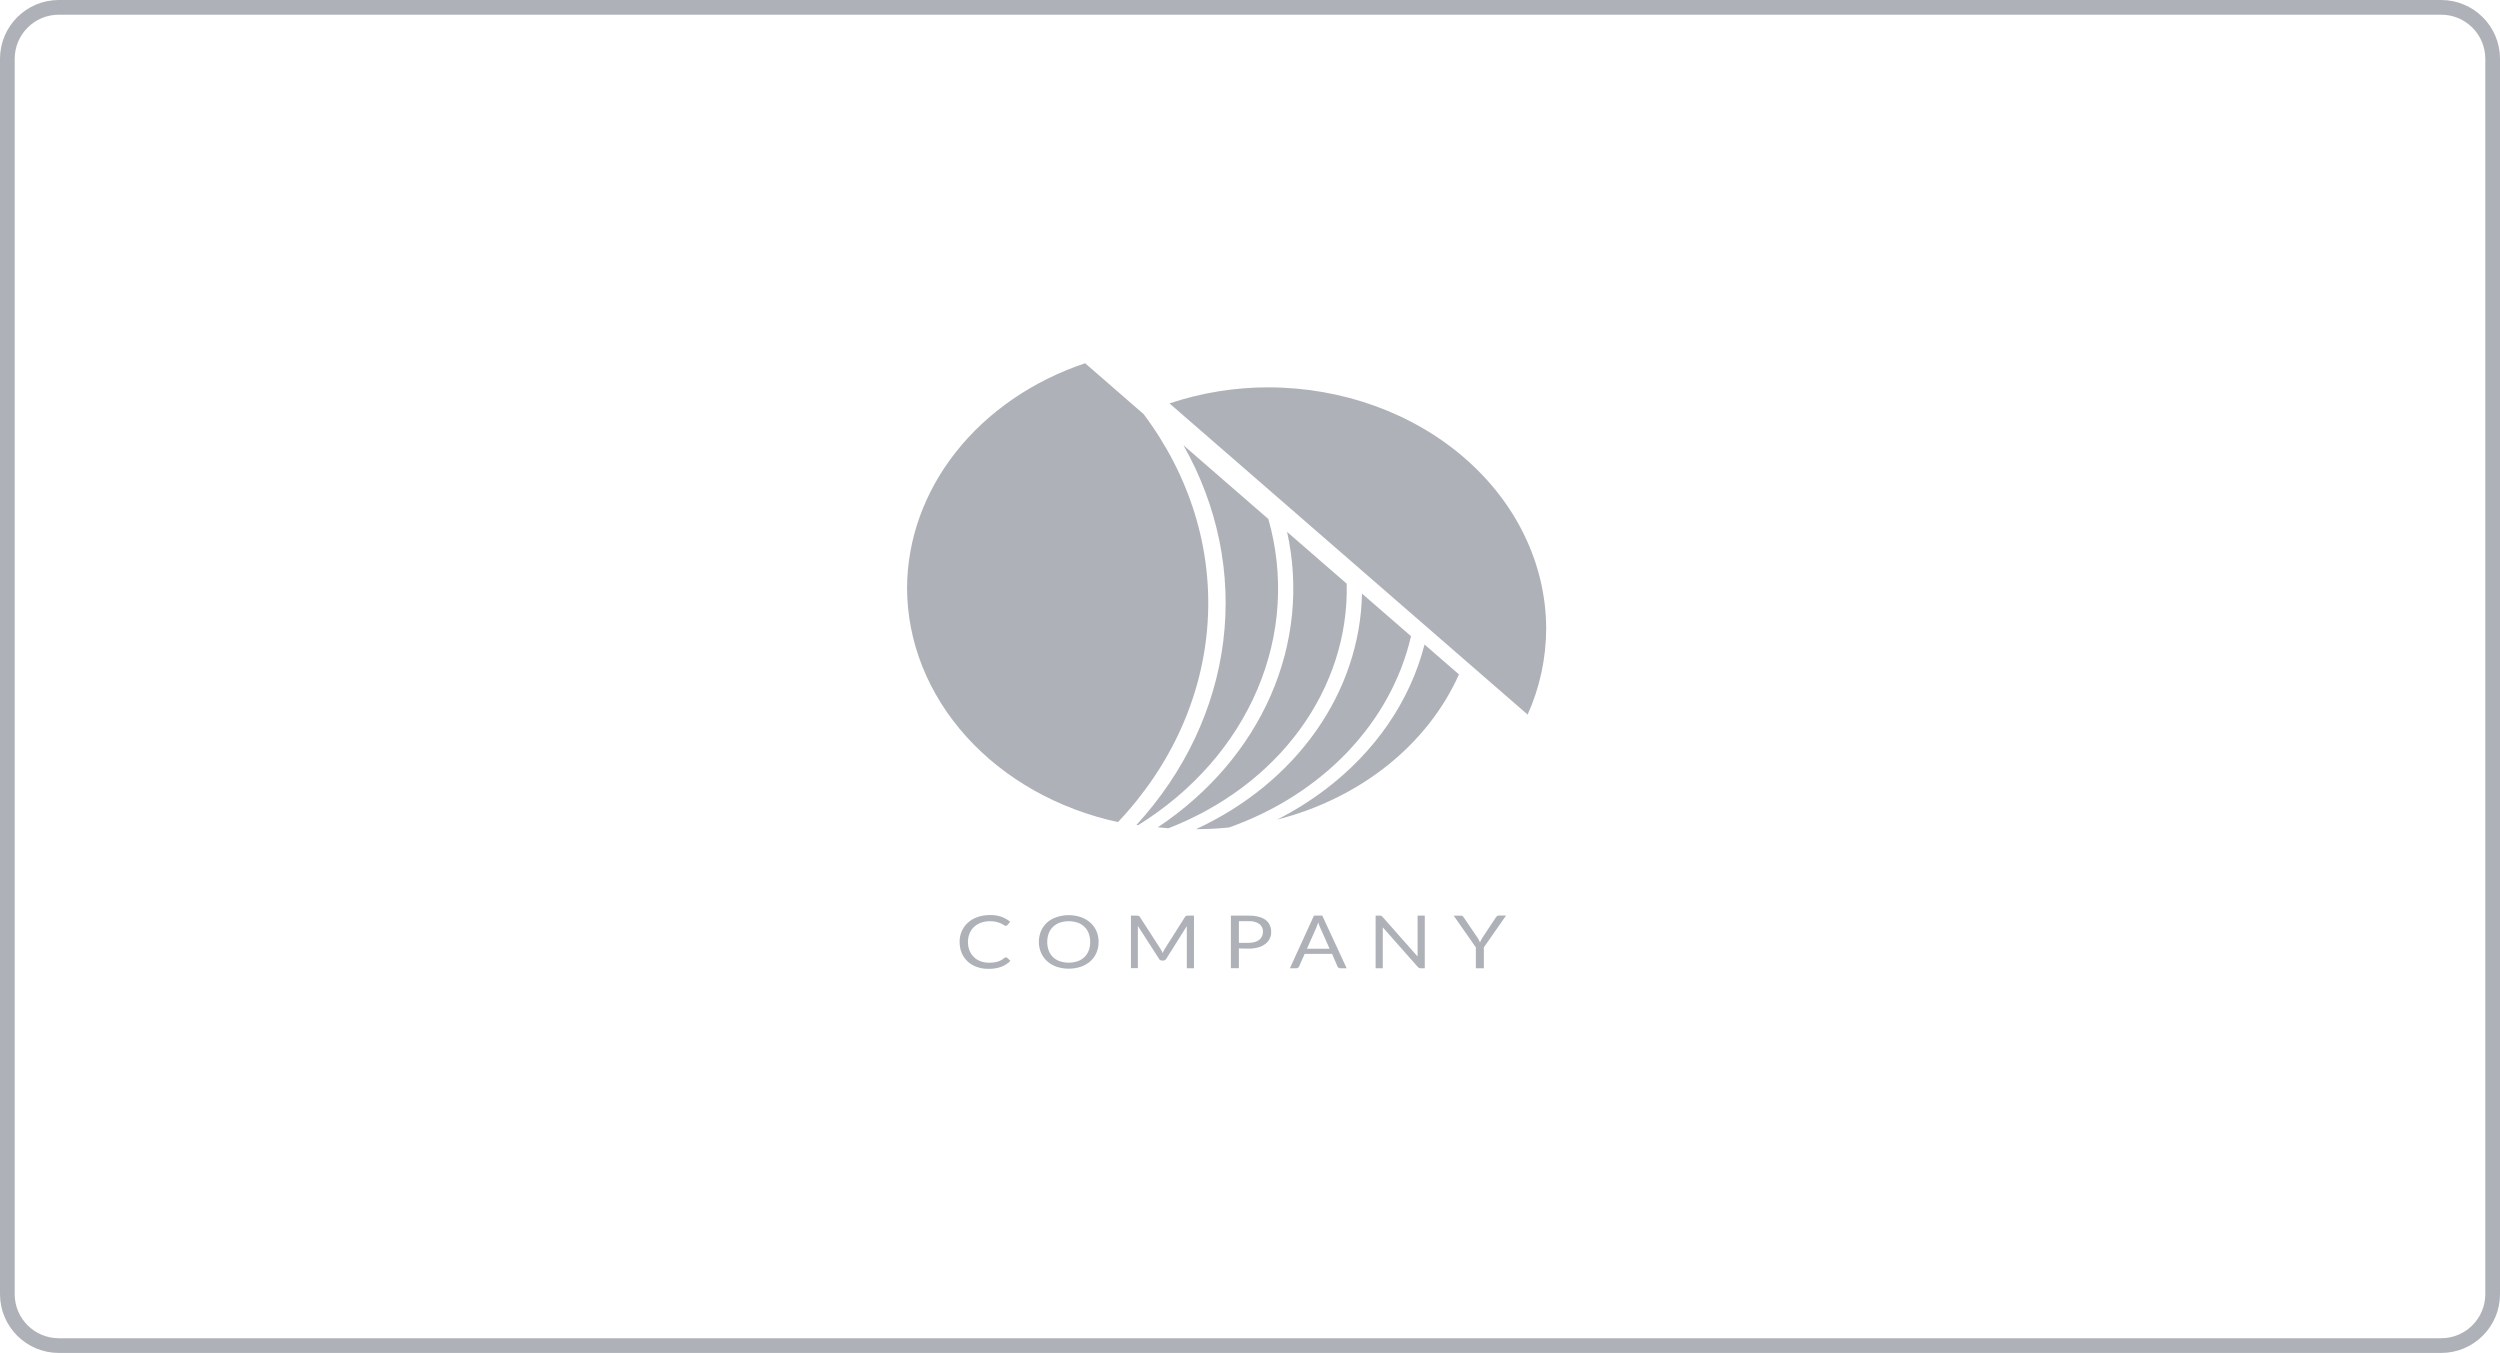
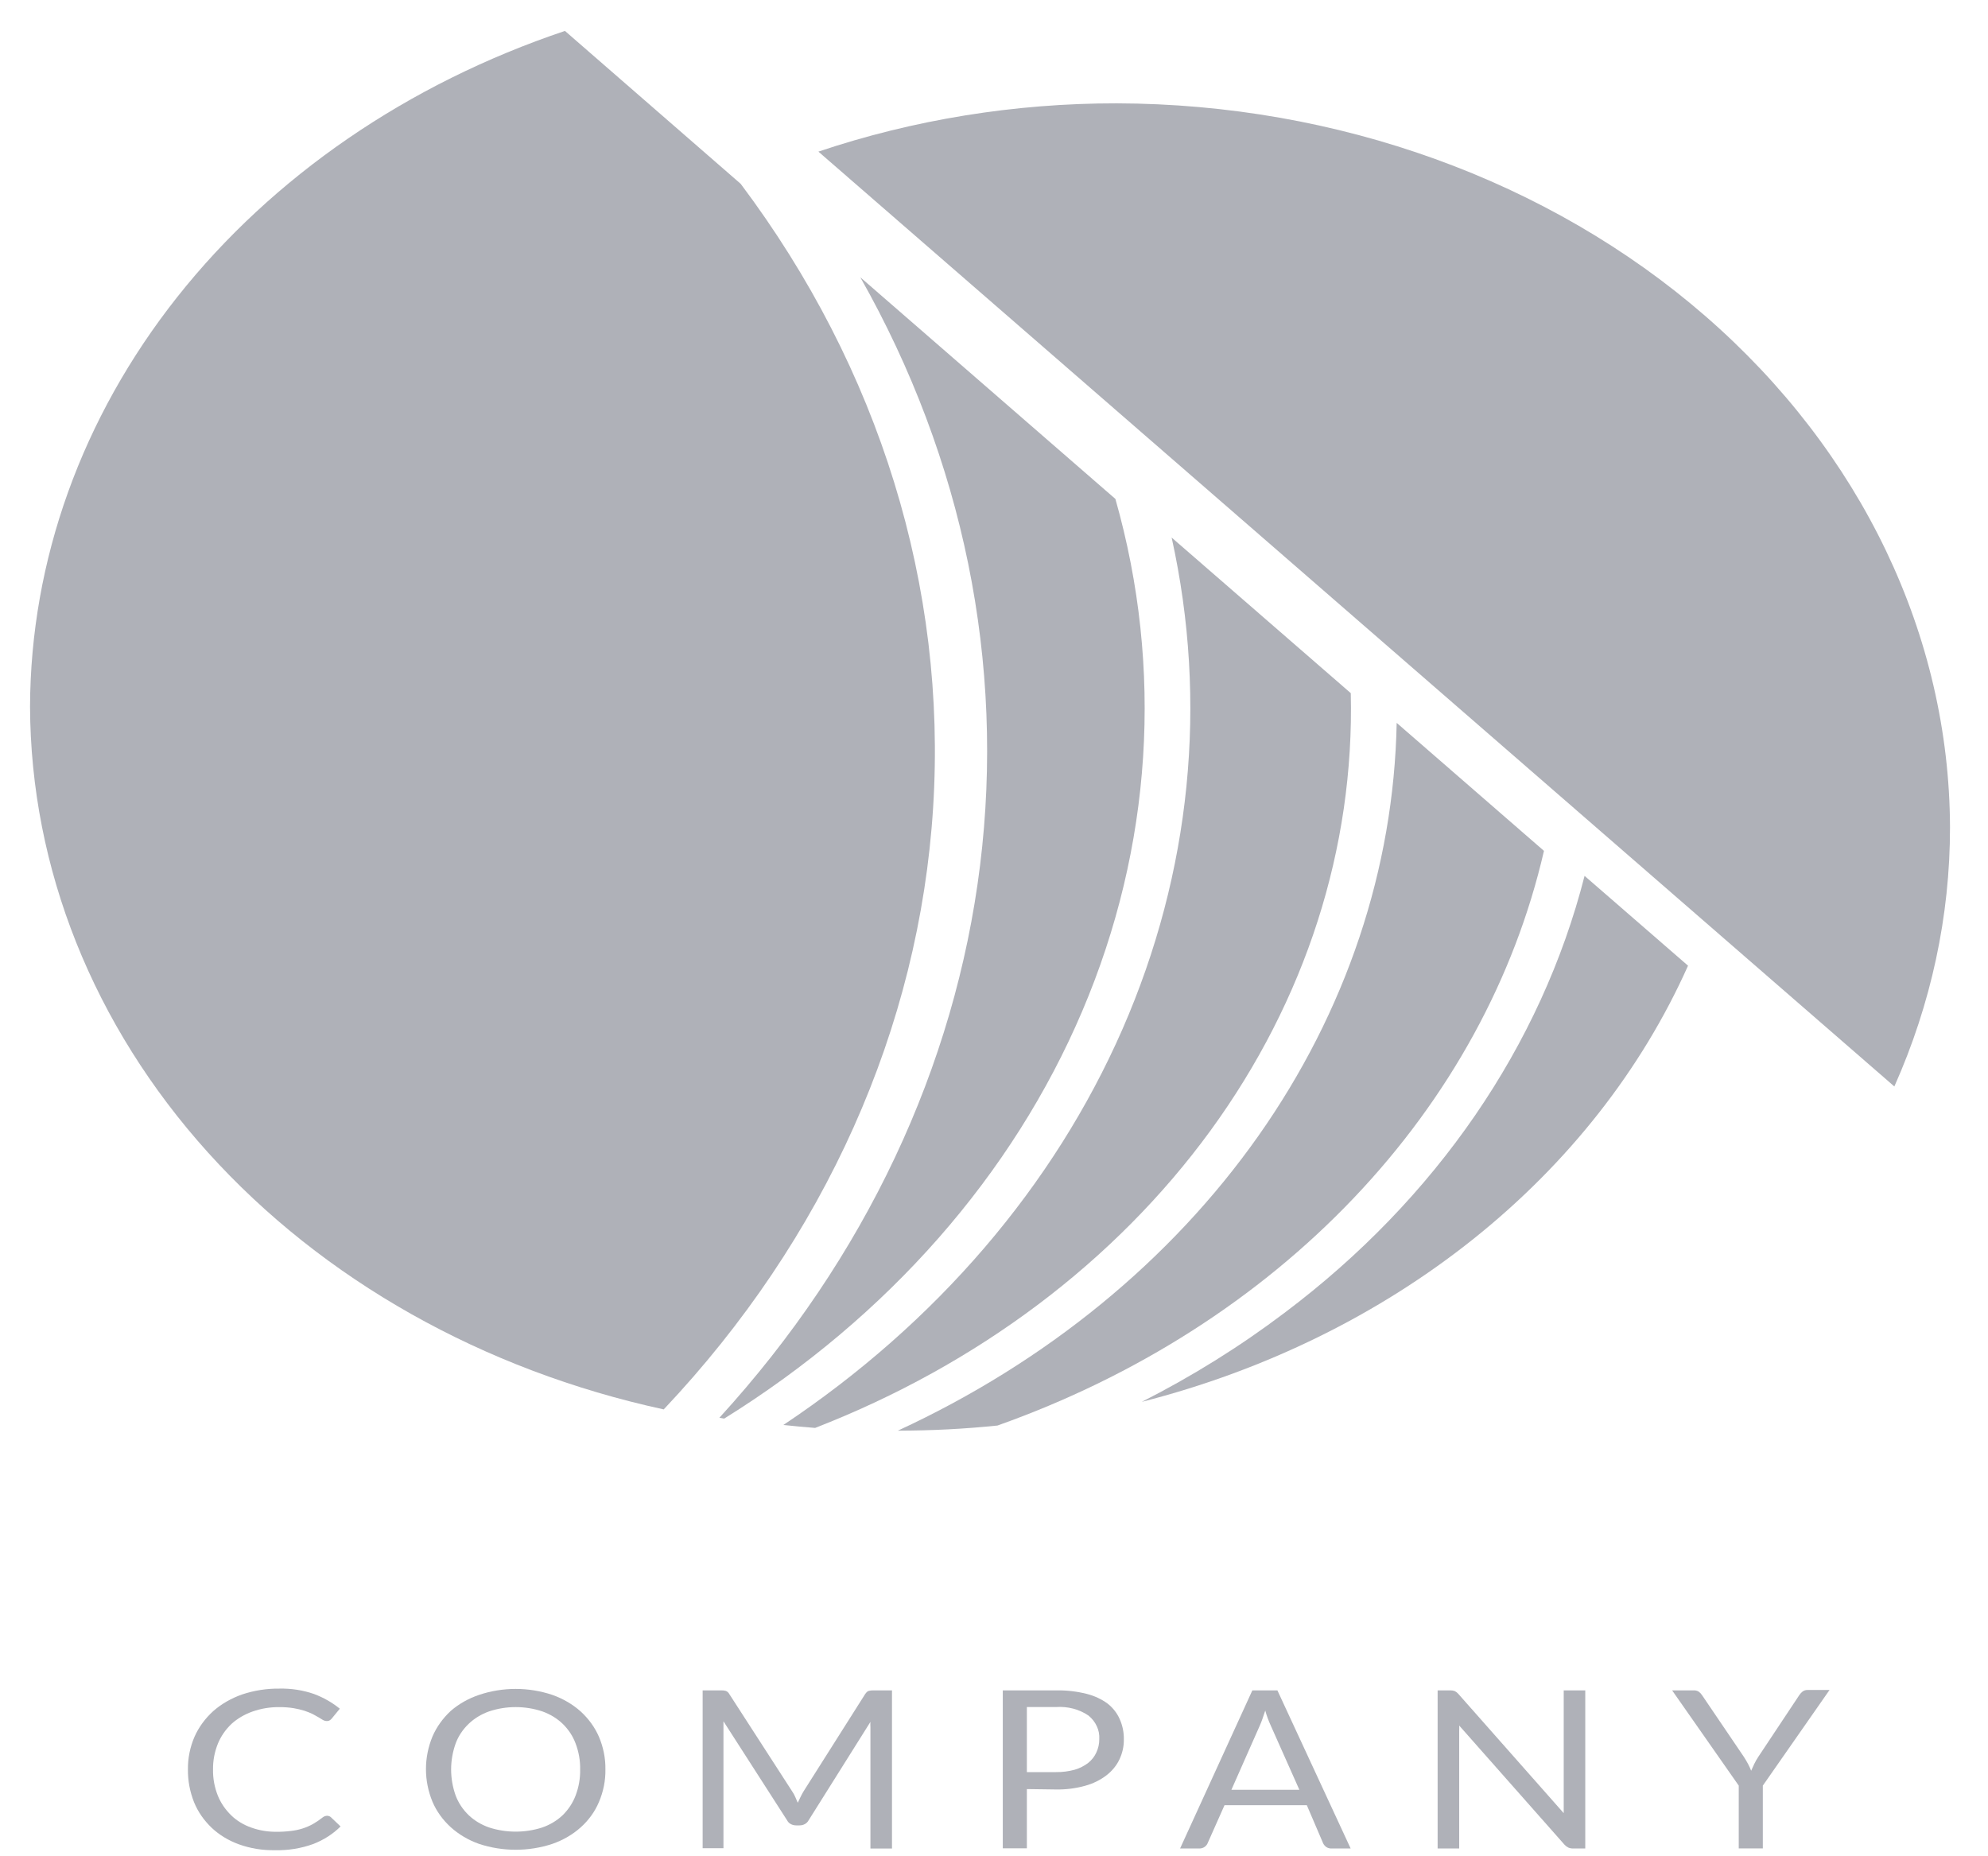
- <svg xmlns="http://www.w3.org/2000/svg" width="170" height="92" fill="none">
-   <rect x=".5" y=".5" width="169" height="91" rx="3.5" stroke="#AFB1B8" />
-   <path d="M68.406 65.101c.016 0 .032.004.046.01a.121.121 0 0 1 .039.024l.218.208c-.17.169-.379.304-.614.396a2.39 2.39 0 0 1-.87.142c-.28.005-.558-.04-.817-.133a1.794 1.794 0 0 1-.617-.374 1.674 1.674 0 0 1-.397-.578 1.926 1.926 0 0 1-.14-.742 1.724 1.724 0 0 1 .573-1.322c.186-.163.409-.291.654-.377.269-.09.555-.135.843-.132a2.27 2.27 0 0 1 .782.12c.216.082.415.195.587.335l-.183.222a.178.178 0 0 1-.047.04.125.125 0 0 1-.073.017.178.178 0 0 1-.08-.023l-.097-.06-.137-.076a1.548 1.548 0 0 0-.43-.132 1.891 1.891 0 0 0-.325-.024 1.76 1.76 0 0 0-.605.1 1.39 1.39 0 0 0-.475.28c-.136.128-.24.28-.308.445a1.5 1.5 0 0 0-.112.587 1.53 1.53 0 0 0 .112.597c.067.164.17.314.303.443.125.12.28.215.453.275.178.064.369.097.561.095.112.001.223-.005.333-.019a1.316 1.316 0 0 0 .72-.306.171.171 0 0 1 .103-.038ZM74.704 64.054a1.81 1.81 0 0 1-.147.737 1.594 1.594 0 0 1-.41.572 1.889 1.889 0 0 1-.645.375 2.655 2.655 0 0 1-1.658 0 1.91 1.91 0 0 1-.64-.376 1.678 1.678 0 0 1-.415-.578 1.922 1.922 0 0 1 0-1.476c.093-.216.234-.413.415-.58.182-.159.4-.282.64-.363a2.61 2.61 0 0 1 1.658 0c.242.085.461.213.643.376.18.165.32.36.412.571.101.238.151.489.147.742Zm-.572 0a1.566 1.566 0 0 0-.104-.593 1.22 1.22 0 0 0-.752-.722 1.918 1.918 0 0 0-1.205 0 1.295 1.295 0 0 0-.461.28 1.191 1.191 0 0 0-.295.443 1.737 1.737 0 0 0 0 1.184 1.209 1.209 0 0 0 .756.72c.388.127.816.127 1.205 0 .175-.061.332-.156.46-.277.131-.129.23-.28.292-.443.073-.19.108-.391.104-.592ZM79.001 64.675l.057.132c.022-.047.041-.09.063-.132a1.23 1.23 0 0 1 .071-.13l1.393-2.201c.028-.038.052-.062.08-.069a.373.373 0 0 1 .114-.012h.412v3.58h-.488V63.1a.938.938 0 0 1 0-.124L79.3 65.208a.203.203 0 0 1-.082.081.246.246 0 0 1-.12.03h-.079a.243.243 0 0 1-.12-.03.2.2 0 0 1-.081-.081l-1.443-2.246V65.835h-.471v-3.572h.411a.373.373 0 0 1 .115.012c.034.015.06.039.076.069l1.423 2.203a.76.76 0 0 1 .071.128ZM84.244 64.497v1.34H83.7v-3.574h1.216c.23-.004.458.023.679.078.176.044.34.12.48.223a.922.922 0 0 1 .272.35c.065.146.096.302.093.458a.993.993 0 0 1-.395.815c-.14.107-.305.188-.483.236a2.3 2.3 0 0 1-.657.083l-.66-.01Zm0-.384h.66c.143.002.286-.017.423-.054a.924.924 0 0 0 .305-.154.686.686 0 0 0 .25-.538.605.605 0 0 0-.054-.291.69.69 0 0 0-.19-.244 1.172 1.172 0 0 0-.734-.192h-.66v1.473ZM91.573 65.842h-.43a.205.205 0 0 1-.12-.033.222.222 0 0 1-.072-.083l-.37-.864h-1.863l-.384.864a.205.205 0 0 1-.19.116h-.432l1.636-3.58h.567l1.658 3.58Zm-2.7-1.329h1.538l-.648-1.457c-.05-.11-.09-.222-.123-.336l-.063.187c-.019.057-.04.11-.06.152l-.643 1.454ZM93.929 62.28c.032.015.06.037.081.063l2.386 2.699v-2.779h.488v3.58h-.272a.265.265 0 0 1-.112-.022.299.299 0 0 1-.088-.066l-2.382-2.696a.974.974 0 0 1 0 .123v2.66h-.488v-3.58h.289c.033 0 .067.006.098.017ZM100.903 64.419v1.421h-.545V64.42l-1.508-2.156h.488a.197.197 0 0 1 .117.03c.03.024.055.051.074.081l.943 1.391c.038.06.071.114.098.166.028.052.049.102.069.151l.07-.154c.027-.056.058-.11.093-.163l.93-1.4a.35.35 0 0 1 .071-.076.181.181 0 0 1 .117-.035h.493l-1.51 2.165ZM78.731 56.256c.238.026.478.047.72.066 3.679-1.43 6.791-3.77 8.948-6.728 2.156-2.958 3.261-6.403 3.177-9.904l-4.054-3.522c.824 3.727.438 7.58-1.114 11.128-1.553 3.548-4.21 6.65-7.677 8.96Z" fill="#AFB1B8" />
-   <path d="m77.284 56.092.109.02c3.704-2.303 6.528-5.517 8.106-9.228 1.579-3.711 1.84-7.749.75-11.59l-5.775-5.017c2.335 4.124 3.275 8.74 2.71 13.31-.564 4.57-2.61 8.906-5.9 12.505ZM96.868 43.827c-.981 3.846-3.364 7.315-6.794 9.892a21.629 21.629 0 0 1-3.229 2.013c2.794-.713 5.361-1.974 7.505-3.686s3.807-3.829 4.86-6.187l-2.342-2.032Z" fill="#AFB1B8" />
-   <path d="m95.949 43.26-3.334-2.897c-.064 3.303-1.145 6.531-3.13 9.348-1.986 2.818-4.804 5.122-8.16 6.673h.016c.748 0 1.495-.04 2.238-.116 3.137-1.113 5.909-2.883 8.067-5.153 2.159-2.27 3.637-4.968 4.303-7.855ZM77.766 28.16l-3.978-3.46c-3.556 1.194-6.614 3.293-8.775 6.022-2.16 2.73-3.322 5.962-3.333 9.274.013 3.66 1.431 7.212 4.03 10.093 2.597 2.88 6.227 4.927 10.314 5.814 3.648-3.862 5.784-8.634 6.098-13.623.313-4.99-1.213-9.935-4.356-14.12ZM105.14 42.727c-.014-4.342-2.006-8.503-5.54-11.574-3.534-3.07-8.324-4.801-13.322-4.813a21.18 21.18 0 0 0-6.753 1.091l24.355 21.162a14.358 14.358 0 0 0 1.26-5.866Z" fill="#AFB1B8" />
+ <svg xmlns="http://www.w3.org/2000/svg" width="45" height="42" viewBox="0 0 45 42" fill="none">
+   <path d="M7.406 41.101C7.422 41.102 7.438 41.105 7.452 41.111C7.467 41.116 7.48 41.124 7.491 41.135L7.709 41.343C7.54 41.512 7.33 41.647 7.095 41.739C6.82 41.839 6.524 41.888 6.226 41.881C5.945 41.886 5.667 41.841 5.408 41.748C5.174 41.663 4.964 41.536 4.792 41.374C4.616 41.206 4.48 41.01 4.393 40.796C4.298 40.557 4.251 40.306 4.254 40.054C4.251 39.8 4.301 39.548 4.404 39.31C4.5 39.095 4.643 38.899 4.827 38.732C5.013 38.569 5.236 38.441 5.481 38.355C5.75 38.265 6.036 38.22 6.324 38.223C6.591 38.217 6.857 38.258 7.106 38.344C7.322 38.425 7.521 38.538 7.692 38.678L7.51 38.9C7.497 38.916 7.482 38.93 7.463 38.941C7.442 38.953 7.416 38.959 7.39 38.957C7.362 38.956 7.334 38.947 7.311 38.934L7.213 38.874L7.076 38.798C7.017 38.77 6.956 38.746 6.894 38.725C6.813 38.7 6.73 38.68 6.646 38.666C6.539 38.649 6.43 38.641 6.321 38.642C6.114 38.64 5.908 38.674 5.716 38.742C5.537 38.805 5.375 38.9 5.241 39.021C5.105 39.15 5.001 39.302 4.933 39.467C4.857 39.655 4.819 39.854 4.822 40.054C4.818 40.257 4.856 40.459 4.933 40.651C5 40.815 5.103 40.965 5.236 41.094C5.361 41.215 5.516 41.309 5.689 41.369C5.867 41.433 6.058 41.465 6.25 41.464C6.361 41.465 6.473 41.459 6.583 41.445C6.763 41.426 6.935 41.372 7.087 41.286C7.164 41.242 7.236 41.193 7.303 41.139C7.331 41.116 7.367 41.103 7.406 41.101Z" fill="#AFB1B8" />
+   <path d="M13.704 40.054C13.708 40.305 13.658 40.555 13.557 40.791C13.468 41.004 13.328 41.199 13.146 41.363C12.964 41.526 12.745 41.654 12.502 41.738C11.968 41.915 11.378 41.915 10.844 41.738C10.603 41.653 10.385 41.524 10.204 41.361C10.022 41.195 9.881 40.999 9.789 40.783C9.593 40.306 9.593 39.785 9.789 39.308C9.882 39.092 10.023 38.895 10.204 38.727C10.386 38.569 10.604 38.446 10.844 38.365C11.377 38.185 11.969 38.185 12.502 38.365C12.744 38.45 12.963 38.578 13.145 38.741C13.325 38.906 13.465 39.1 13.557 39.312C13.658 39.55 13.708 39.801 13.704 40.054ZM13.132 40.054C13.136 39.853 13.101 39.653 13.028 39.462C12.967 39.298 12.868 39.147 12.736 39.019C12.609 38.897 12.451 38.801 12.276 38.739C11.888 38.609 11.458 38.609 11.071 38.739C10.895 38.801 10.738 38.897 10.61 39.019C10.477 39.146 10.376 39.297 10.315 39.462C10.177 39.847 10.177 40.26 10.315 40.646C10.377 40.81 10.477 40.961 10.61 41.089C10.738 41.21 10.895 41.305 11.071 41.366C11.459 41.492 11.887 41.492 12.276 41.366C12.451 41.305 12.608 41.21 12.736 41.089C12.867 40.96 12.966 40.809 13.028 40.646C13.101 40.455 13.136 40.255 13.132 40.054Z" fill="#AFB1B8" />
+   <path d="M18.001 40.675L18.058 40.807C18.08 40.76 18.099 40.717 18.121 40.675C18.142 40.63 18.166 40.587 18.192 40.544L19.585 38.344C19.613 38.306 19.637 38.282 19.664 38.275C19.701 38.265 19.74 38.261 19.779 38.263H20.191V41.843H19.703V39.211C19.703 39.178 19.703 39.14 19.703 39.099C19.7 39.059 19.7 39.017 19.703 38.976L18.301 41.208C18.283 41.241 18.255 41.269 18.219 41.289C18.183 41.309 18.142 41.319 18.099 41.319H18.02C17.978 41.319 17.936 41.309 17.9 41.289C17.864 41.27 17.836 41.241 17.819 41.208L16.376 38.962C16.376 39.005 16.376 39.047 16.376 39.09C16.376 39.133 16.376 39.17 16.376 39.204V41.835H15.905V38.263H16.316C16.355 38.261 16.394 38.265 16.431 38.275C16.465 38.29 16.492 38.314 16.507 38.344L17.93 40.547C17.958 40.587 17.982 40.63 18.001 40.675Z" fill="#AFB1B8" />
+   <path d="M23.244 40.497V41.838H22.699V38.263H23.915C24.145 38.259 24.373 38.286 24.594 38.341C24.77 38.385 24.934 38.461 25.074 38.564C25.195 38.661 25.288 38.781 25.346 38.915C25.411 39.06 25.442 39.216 25.439 39.372C25.442 39.529 25.407 39.684 25.338 39.829C25.273 39.966 25.172 40.088 25.044 40.187C24.904 40.294 24.739 40.375 24.561 40.423C24.349 40.482 24.127 40.51 23.904 40.506L23.244 40.497ZM23.244 40.113H23.904C24.047 40.115 24.19 40.096 24.327 40.059C24.439 40.026 24.543 39.973 24.632 39.905C24.714 39.839 24.777 39.758 24.817 39.668C24.862 39.572 24.884 39.47 24.883 39.367C24.889 39.268 24.871 39.168 24.828 39.076C24.786 38.983 24.721 38.9 24.637 38.832C24.429 38.69 24.168 38.622 23.904 38.64H23.244V40.113Z" fill="#AFB1B8" />
+   <path d="M30.573 41.842H30.142C30.099 41.844 30.057 41.832 30.022 41.809C29.991 41.787 29.967 41.758 29.951 41.726L29.581 40.862H27.718L27.334 41.726C27.32 41.758 27.296 41.786 27.266 41.807C27.231 41.831 27.188 41.844 27.143 41.842H26.712L28.348 38.263H28.915L30.573 41.842ZM27.874 40.513H29.412L28.763 39.056C28.713 38.947 28.672 38.834 28.64 38.72L28.577 38.907C28.558 38.964 28.536 39.016 28.517 39.059L27.874 40.513Z" fill="#AFB1B8" />
+   <path d="M32.929 38.279C32.961 38.295 32.989 38.317 33.011 38.343L35.396 41.042C35.396 40.999 35.396 40.956 35.396 40.916C35.396 40.876 35.396 40.836 35.396 40.798V38.263H35.884V41.842H35.612C35.573 41.843 35.534 41.836 35.5 41.821C35.466 41.804 35.437 41.782 35.413 41.755L33.03 39.059C33.032 39.1 33.032 39.141 33.03 39.182C33.03 39.222 33.03 39.258 33.03 39.291V41.842H32.542V38.263H32.831C32.864 38.262 32.898 38.268 32.929 38.279Z" fill="#AFB1B8" />
+   <path d="M39.903 40.419V41.84H39.358V40.419L37.85 38.263H38.338C38.38 38.261 38.422 38.272 38.455 38.294C38.485 38.317 38.51 38.344 38.529 38.374L39.472 39.765C39.51 39.824 39.543 39.879 39.57 39.931C39.598 39.983 39.62 40.033 39.639 40.082L39.709 39.928C39.736 39.872 39.767 39.818 39.802 39.765L40.732 38.365C40.751 38.337 40.775 38.312 40.803 38.289C40.835 38.265 40.877 38.252 40.92 38.254H41.413L39.903 40.419Z" fill="#AFB1B8" />
+   <path d="M17.731 32.256C17.968 32.282 18.209 32.303 18.451 32.322C22.13 30.893 25.242 28.552 27.399 25.594C29.555 22.636 30.66 19.191 30.576 15.69L26.521 12.168C27.346 15.895 26.96 19.748 25.408 23.296C23.855 26.844 21.198 29.946 17.731 32.256Z" fill="#AFB1B8" />
+   <path d="M16.284 32.092L16.393 32.111C20.097 29.809 22.921 26.595 24.499 22.884C26.078 19.173 26.339 15.135 25.248 11.294L19.474 6.277C21.809 10.401 22.75 15.016 22.185 19.586C21.62 24.156 19.574 28.493 16.284 32.092Z" fill="#AFB1B8" />
+   <path d="M35.868 19.826C34.887 23.673 32.504 27.142 29.073 29.719C28.072 30.476 26.991 31.15 25.845 31.732C28.639 31.019 31.206 29.758 33.35 28.046C35.494 26.334 37.157 24.217 38.21 21.859L35.868 19.826Z" fill="#AFB1B8" />
+   <path d="M34.949 19.26L31.615 16.363C31.551 19.666 30.47 22.894 28.485 25.711C26.499 28.529 23.681 30.833 20.324 32.384H20.341C21.089 32.383 21.836 32.345 22.579 32.268C25.716 31.155 28.488 29.385 30.646 27.115C32.805 24.846 34.283 22.147 34.949 19.26Z" fill="#AFB1B8" />
+   <path d="M16.766 4.161L12.788 0.7C9.232 1.894 6.174 3.993 4.013 6.722C1.853 9.451 0.691 12.684 0.68 15.996H0.68C0.693 19.656 2.111 23.208 4.709 26.089C7.307 28.97 10.937 31.016 15.024 31.903C18.672 28.041 20.808 23.269 21.122 18.28C21.435 13.291 19.909 8.345 16.766 4.161Z" fill="#AFB1B8" />
+   <path d="M44.14 18.727C44.126 14.385 42.134 10.224 38.6 7.153C35.066 4.083 30.276 2.352 25.278 2.339C22.969 2.337 20.679 2.708 18.525 3.432L42.88 24.593C43.714 22.722 44.141 20.733 44.14 18.727Z" fill="#AFB1B8" />
</svg>
